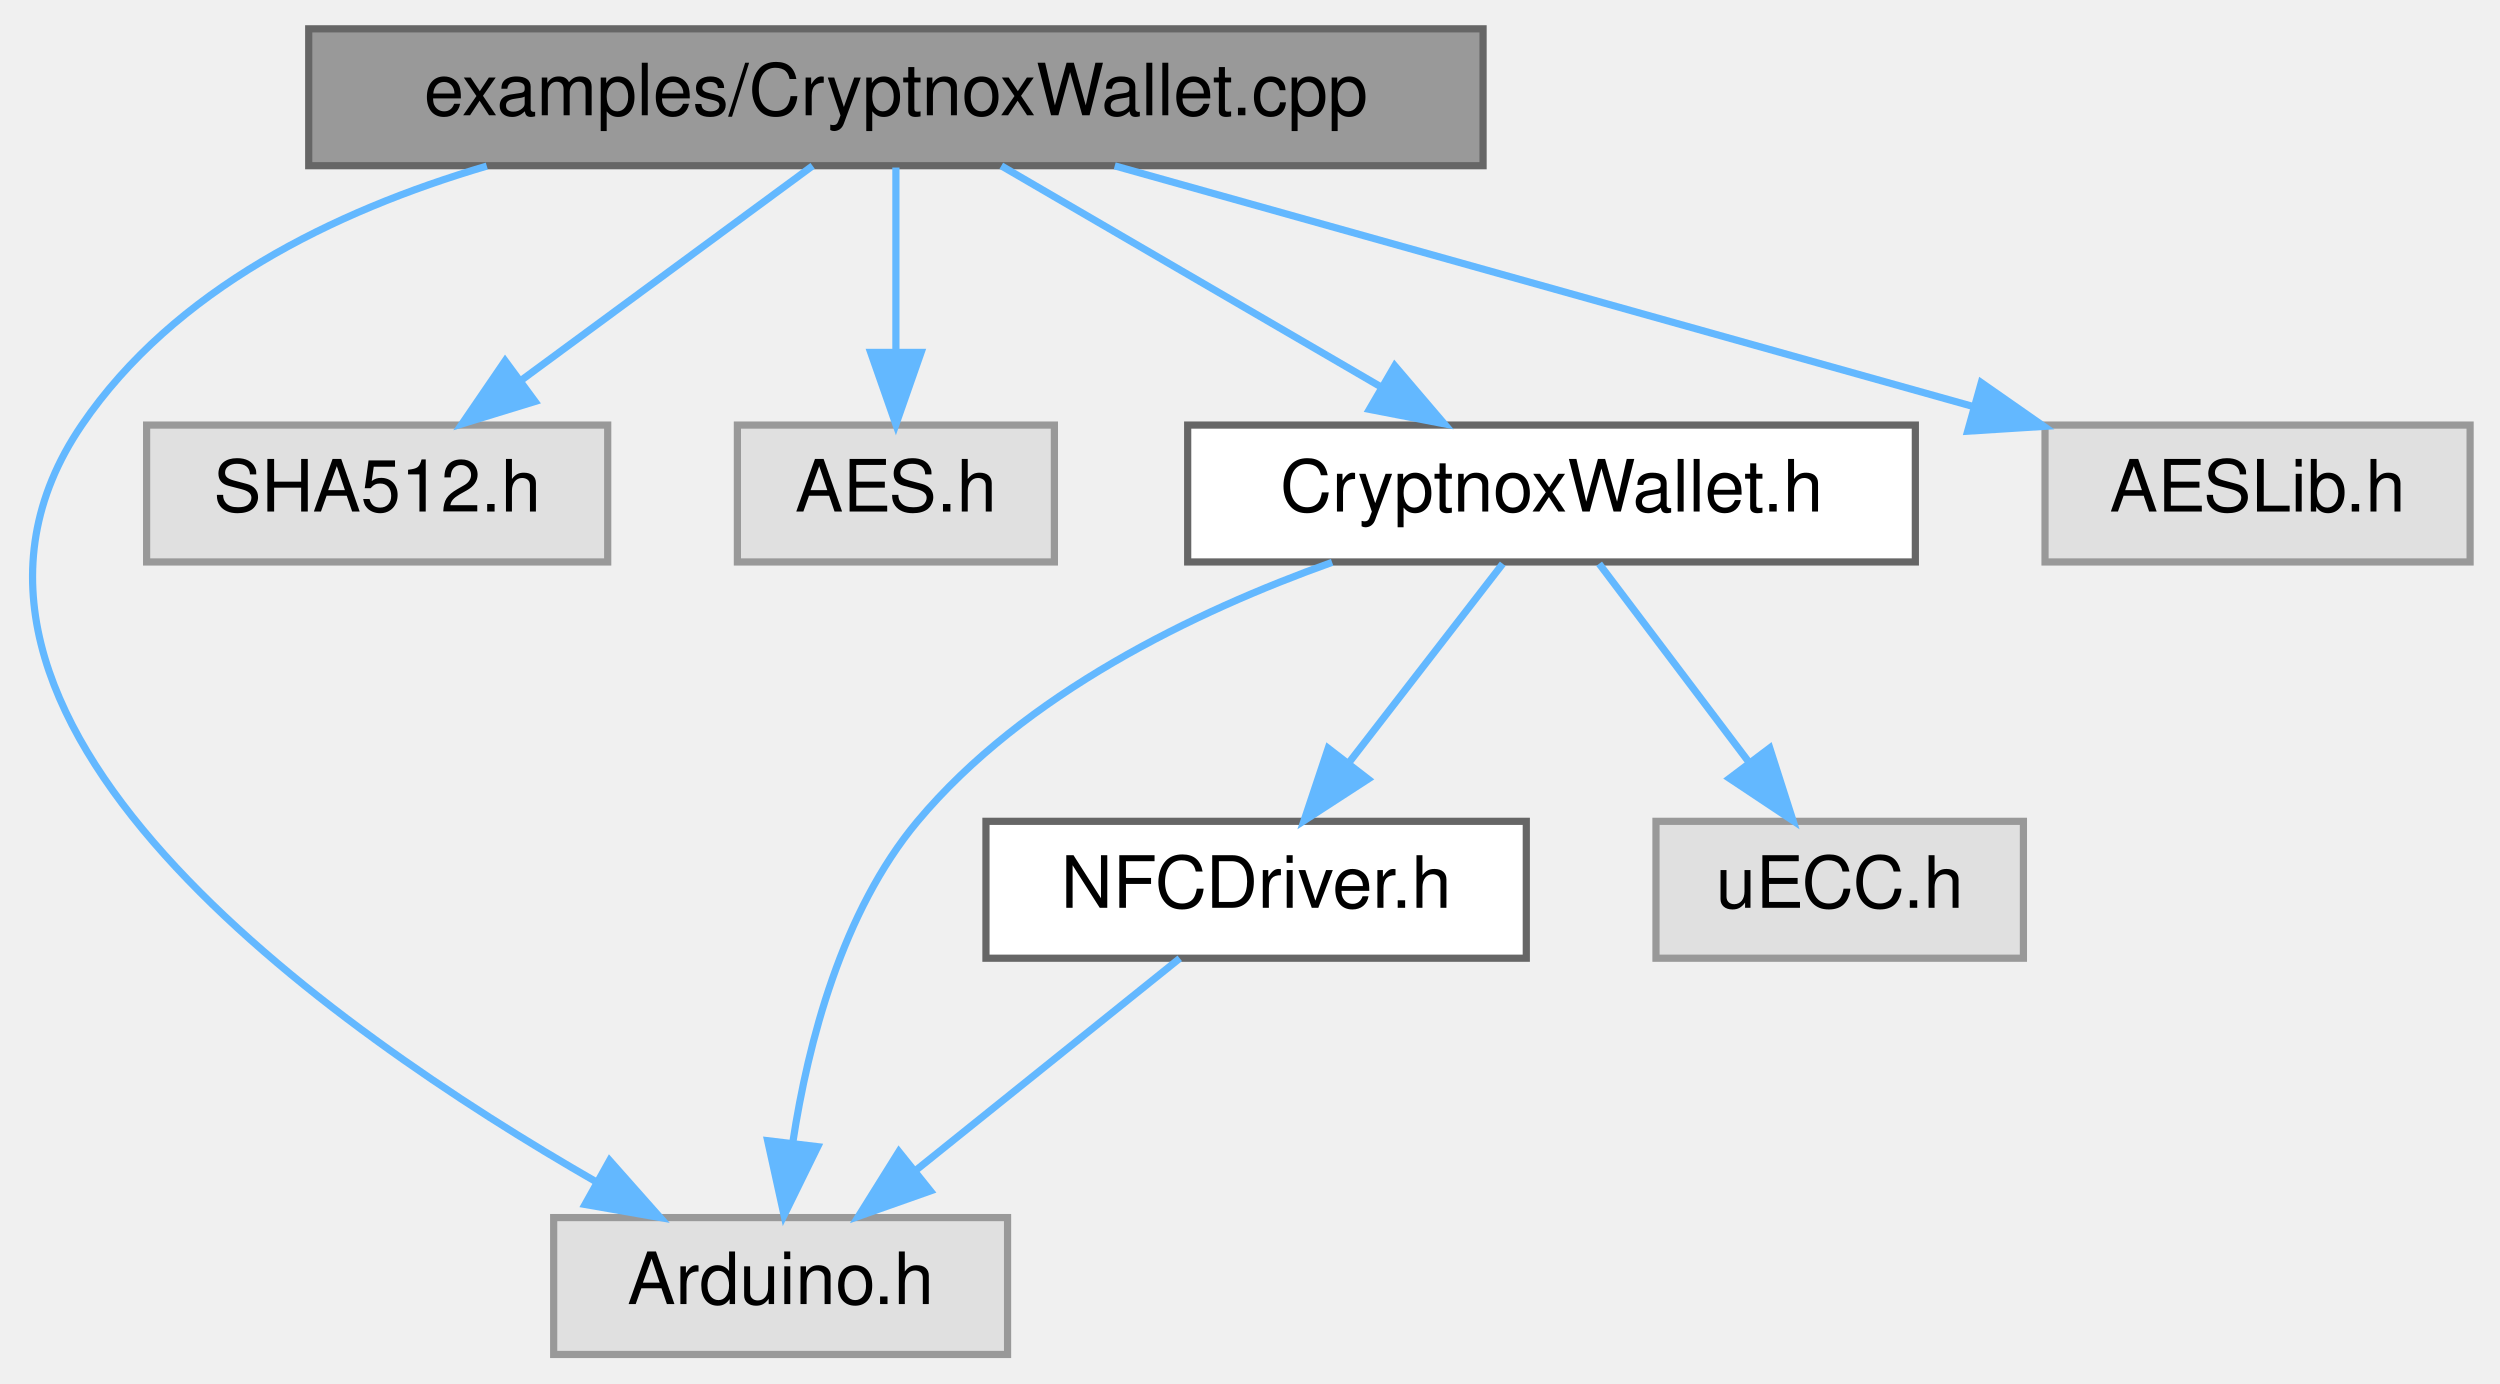
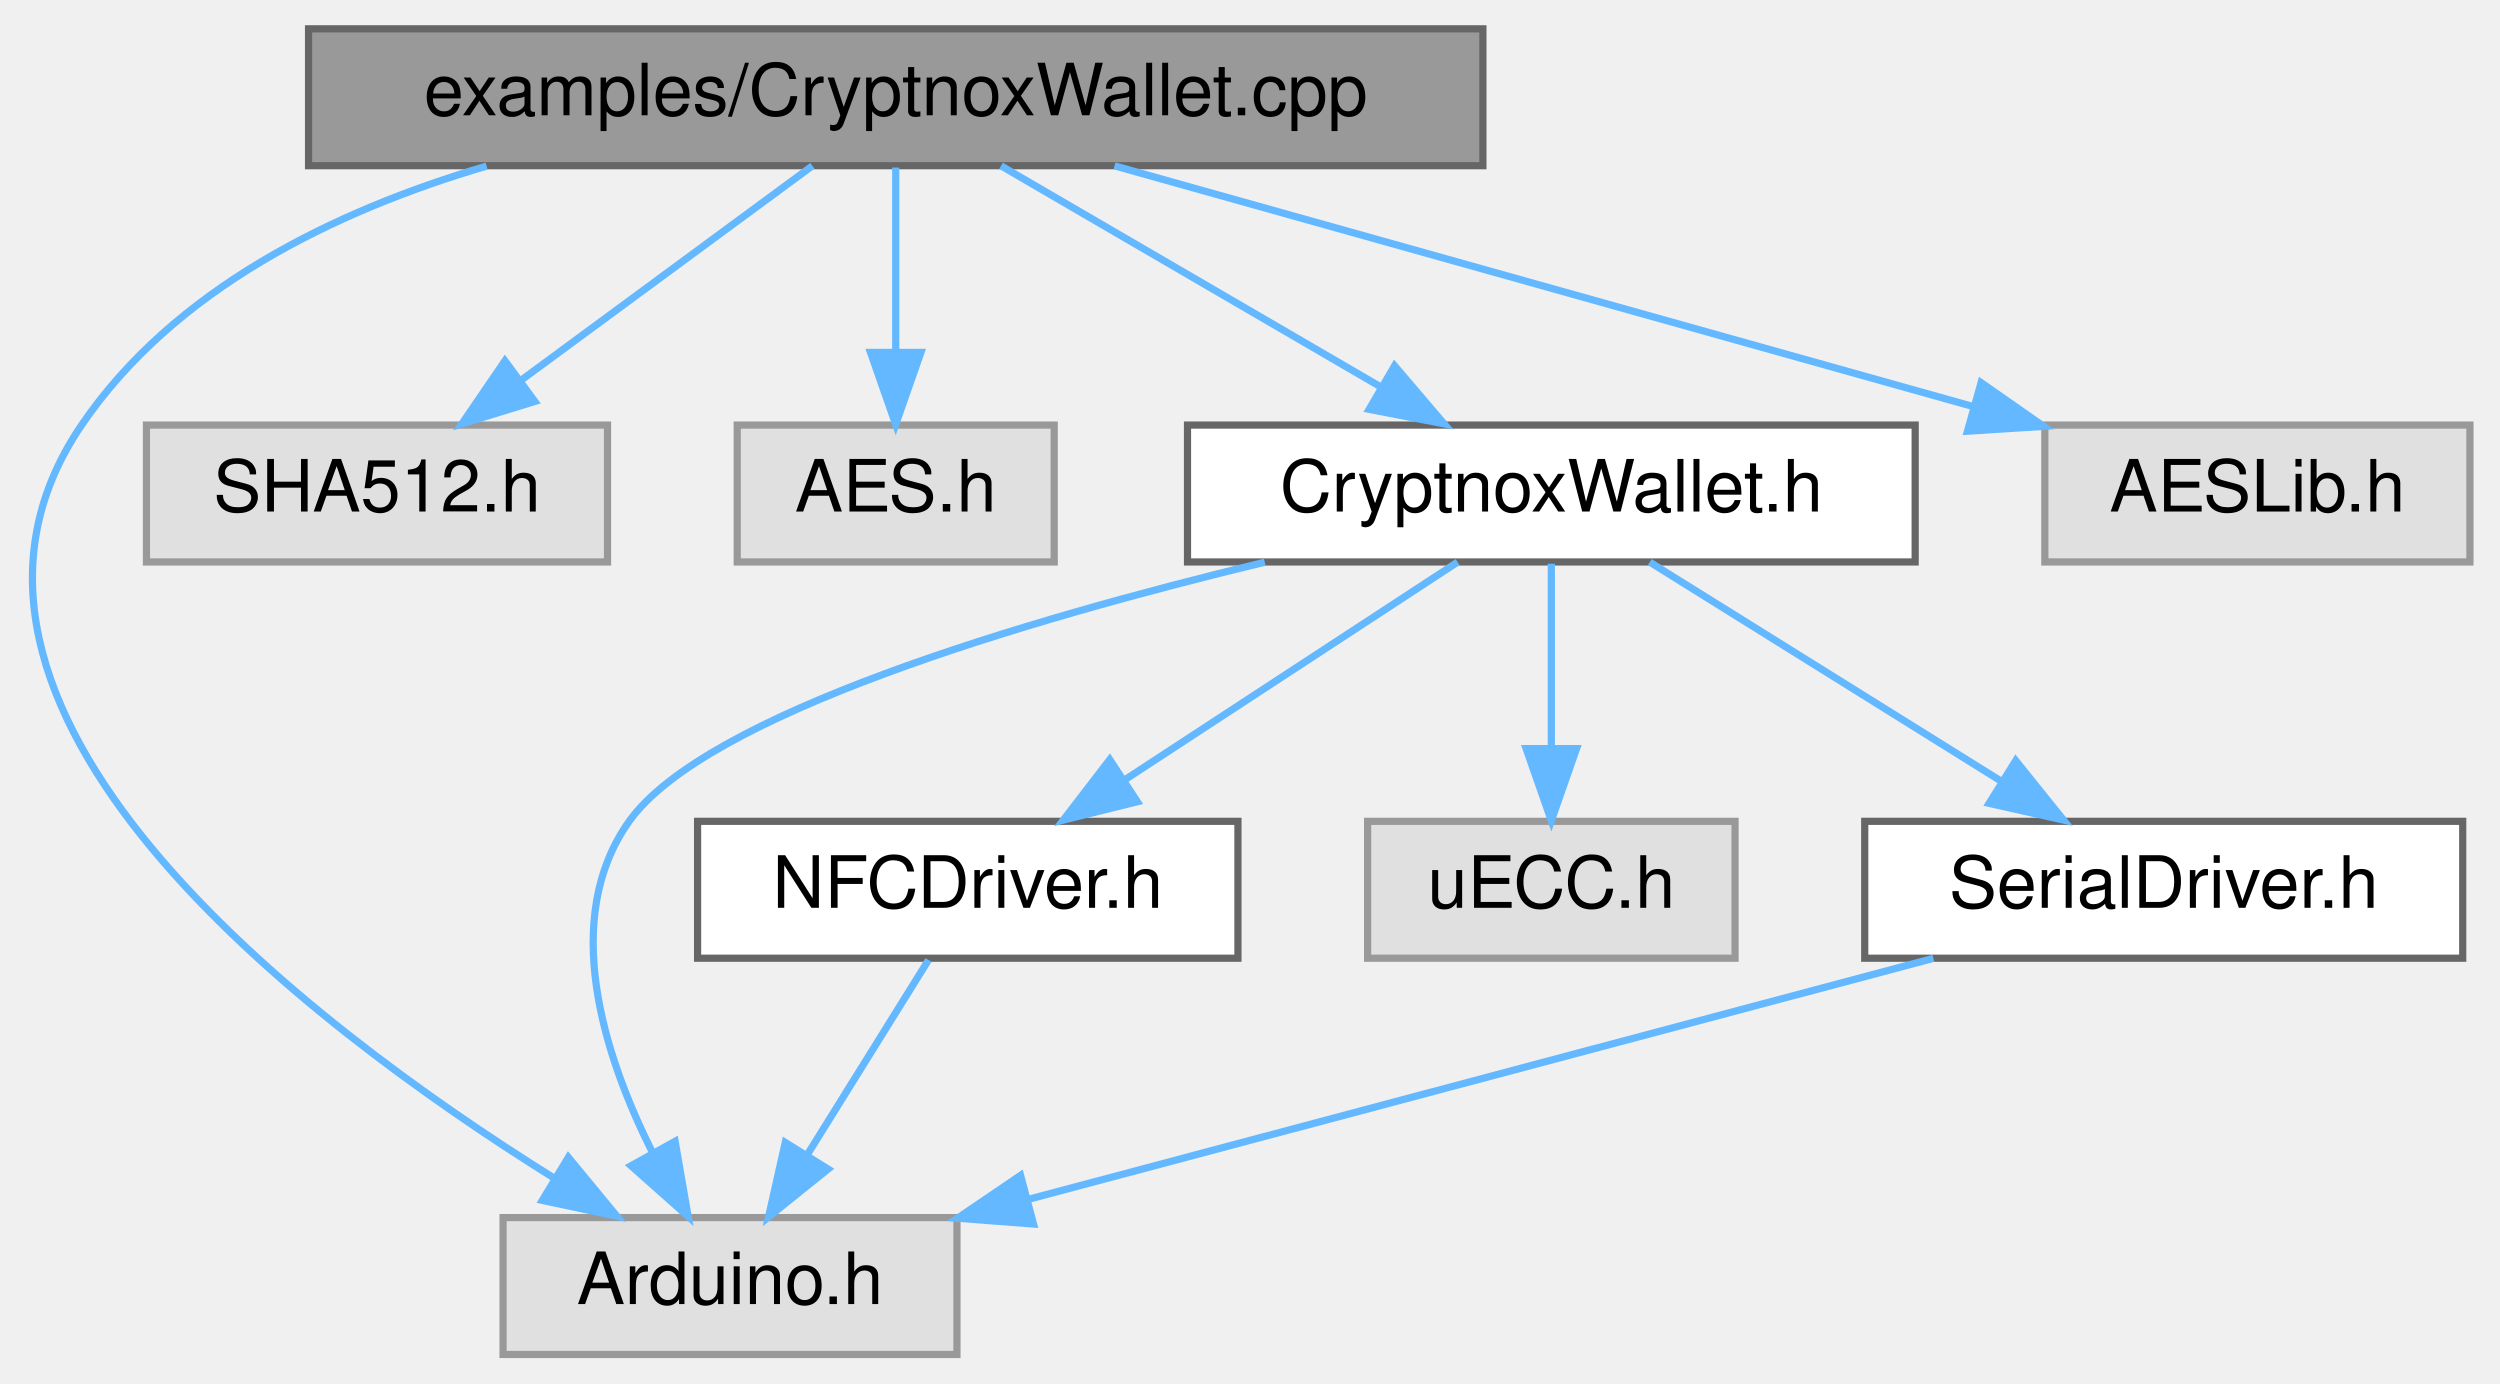
- <svg xmlns="http://www.w3.org/2000/svg" xmlns:xlink="http://www.w3.org/1999/xlink" width="347pt" height="192pt" viewBox="0.00 0.00 346.70 192.00">
+ <svg xmlns="http://www.w3.org/2000/svg" xmlns:xlink="http://www.w3.org/1999/xlink" width="347pt" height="192pt" viewBox="0.00 0.00 346.65 192.00">
  <g id="graph0" class="graph" transform="scale(1 1) rotate(0) translate(4 188)">
    <g id="Node000001" class="node">
      <g id="a_Node000001">
        <a xlink:title=" ">
-           <polygon fill="#999999" stroke="#666666" points="201.7,-184 38.7,-184 38.7,-165 201.7,-165 201.7,-184" />
-           <text text-anchor="middle" x="120.2" y="-172" font-family="Helvetica,sans-Serif" font-size="10.00">examples/CryptnoxWallet.cpp</text>
+           <polygon fill="#999999" stroke="#666666" points="201.65,-184 38.65,-184 38.65,-165 201.65,-165 201.65,-184" />
+           <text text-anchor="middle" x="120.15" y="-172" font-family="Helvetica,sans-Serif" font-size="10.00">examples/CryptnoxWallet.cpp</text>
        </a>
      </g>
    </g>
    <g id="Node000002" class="node">
      <g id="a_Node000002">
        <a xlink:title=" ">
-           <polygon fill="#e0e0e0" stroke="#999999" points="135.7,-19 72.7,-19 72.7,0 135.7,0 135.7,-19" />
-           <text text-anchor="middle" x="104.2" y="-7" font-family="Helvetica,sans-Serif" font-size="10.00">Arduino.h</text>
+           <polygon fill="#e0e0e0" stroke="#999999" points="128.65,-19 65.65,-19 65.65,0 128.65,0 128.65,-19" />
+           <text text-anchor="middle" x="97.15" y="-7" font-family="Helvetica,sans-Serif" font-size="10.00">Arduino.h</text>
        </a>
      </g>
    </g>
    <g id="edge1_Node000001_Node000002" class="edge">
      <g id="a_edge1_Node000001_Node000002">
        <a xlink:title=" ">
-           <path fill="none" stroke="#63b8ff" d="M63.42,-164.95C42.14,-158.68 20.02,-147.82 7.2,-129 -20.25,-88.69 41.46,-45.3 78.64,-23.94" />
-           <polygon fill="#63b8ff" stroke="#63b8ff" points="80.46,-26.93 87.49,-19 77.05,-20.82 80.46,-26.93" />
+           <path fill="none" stroke="#63b8ff" d="M63.37,-164.95C42.08,-158.68 19.97,-147.82 7.15,-129 -19.41,-89.99 37.76,-46.32 72.7,-24.5" />
+           <polygon fill="#63b8ff" stroke="#63b8ff" points="74.71,-27.36 81.45,-19.19 71.09,-21.38 74.71,-27.36" />
        </a>
      </g>
    </g>
    <g id="Node000003" class="node">
      <g id="a_Node000003">
        <a xlink:title=" ">
-           <polygon fill="#e0e0e0" stroke="#999999" points="80.2,-129 16.2,-129 16.2,-110 80.2,-110 80.2,-129" />
-           <text text-anchor="middle" x="48.2" y="-117" font-family="Helvetica,sans-Serif" font-size="10.00">SHA512.h</text>
+           <polygon fill="#e0e0e0" stroke="#999999" points="80.15,-129 16.15,-129 16.15,-110 80.15,-110 80.15,-129" />
+           <text text-anchor="middle" x="48.15" y="-117" font-family="Helvetica,sans-Serif" font-size="10.00">SHA512.h</text>
        </a>
      </g>
    </g>
    <g id="edge2_Node000001_Node000003" class="edge">
      <g id="a_edge2_Node000001_Node000003">
        <a xlink:title=" ">
-           <path fill="none" stroke="#63b8ff" d="M108.64,-164.98C97.78,-157 81.32,-144.88 68.32,-135.31" />
-           <polygon fill="#63b8ff" stroke="#63b8ff" points="70.11,-132.28 59.98,-129.17 65.96,-137.92 70.11,-132.28" />
+           <path fill="none" stroke="#63b8ff" d="M108.58,-164.98C97.73,-157 81.27,-144.88 68.27,-135.31" />
+           <polygon fill="#63b8ff" stroke="#63b8ff" points="70.06,-132.28 59.93,-129.17 65.91,-137.92 70.06,-132.28" />
        </a>
      </g>
    </g>
    <g id="Node000004" class="node">
      <g id="a_Node000004">
        <a xlink:title=" ">
-           <polygon fill="#e0e0e0" stroke="#999999" points="142.2,-129 98.2,-129 98.2,-110 142.2,-110 142.2,-129" />
-           <text text-anchor="middle" x="120.2" y="-117" font-family="Helvetica,sans-Serif" font-size="10.00">AES.h</text>
+           <polygon fill="#e0e0e0" stroke="#999999" points="142.15,-129 98.15,-129 98.15,-110 142.15,-110 142.15,-129" />
+           <text text-anchor="middle" x="120.15" y="-117" font-family="Helvetica,sans-Serif" font-size="10.00">AES.h</text>
        </a>
      </g>
    </g>
    <g id="edge3_Node000001_Node000004" class="edge">
      <g id="a_edge3_Node000001_Node000004">
        <a xlink:title=" ">
-           <path fill="none" stroke="#63b8ff" d="M120.2,-164.75C120.2,-157.8 120.2,-147.85 120.2,-139.13" />
-           <polygon fill="#63b8ff" stroke="#63b8ff" points="123.7,-139.09 120.2,-129.09 116.7,-139.09 123.7,-139.09" />
+           <path fill="none" stroke="#63b8ff" d="M120.15,-164.75C120.15,-157.8 120.15,-147.85 120.15,-139.13" />
+           <polygon fill="#63b8ff" stroke="#63b8ff" points="123.65,-139.09 120.15,-129.09 116.65,-139.09 123.65,-139.09" />
        </a>
      </g>
    </g>
    <g id="Node000005" class="node">
      <g id="a_Node000005">
        <a xlink:href="CryptnoxWallet_8h.html" target="_top" xlink:title=" ">
-           <polygon fill="white" stroke="#666666" points="261.7,-129 160.7,-129 160.7,-110 261.7,-110 261.7,-129" />
-           <text text-anchor="middle" x="211.2" y="-117" font-family="Helvetica,sans-Serif" font-size="10.00">CryptnoxWallet.h</text>
+           <polygon fill="white" stroke="#666666" points="261.65,-129 160.65,-129 160.65,-110 261.65,-110 261.65,-129" />
+           <text text-anchor="middle" x="211.15" y="-117" font-family="Helvetica,sans-Serif" font-size="10.00">CryptnoxWallet.h</text>
        </a>
      </g>
    </g>
    <g id="edge4_Node000001_Node000005" class="edge">
      <g id="a_edge4_Node000001_Node000005">
        <a xlink:title=" ">
-           <path fill="none" stroke="#63b8ff" d="M134.83,-164.98C149.07,-156.69 170.96,-143.94 187.66,-134.22" />
-           <polygon fill="#63b8ff" stroke="#63b8ff" points="189.44,-137.23 196.32,-129.17 185.92,-131.18 189.44,-137.23" />
+           <path fill="none" stroke="#63b8ff" d="M134.77,-164.98C149.02,-156.69 170.9,-143.94 187.6,-134.22" />
+           <polygon fill="#63b8ff" stroke="#63b8ff" points="189.39,-137.23 196.27,-129.17 185.86,-131.18 189.39,-137.23" />
        </a>
      </g>
    </g>
-     <g id="Node000008" class="node">
-       <g id="a_Node000008">
+     <g id="Node000009" class="node">
+       <g id="a_Node000009">
        <a xlink:title=" ">
-           <polygon fill="#e0e0e0" stroke="#999999" points="338.7,-129 279.7,-129 279.7,-110 338.7,-110 338.7,-129" />
-           <text text-anchor="middle" x="309.2" y="-117" font-family="Helvetica,sans-Serif" font-size="10.00">AESLib.h</text>
+           <polygon fill="#e0e0e0" stroke="#999999" points="338.65,-129 279.65,-129 279.65,-110 338.65,-110 338.65,-129" />
+           <text text-anchor="middle" x="309.15" y="-117" font-family="Helvetica,sans-Serif" font-size="10.00">AESLib.h</text>
        </a>
      </g>
    </g>
-     <g id="edge9_Node000001_Node000008" class="edge">
-       <g id="a_edge9_Node000001_Node000008">
+     <g id="edge11_Node000001_Node000009" class="edge">
+       <g id="a_edge11_Node000001_Node000009">
        <a xlink:title=" ">
-           <path fill="none" stroke="#63b8ff" d="M150.57,-164.98C182.86,-155.93 234.07,-141.57 269.53,-131.63" />
-           <polygon fill="#63b8ff" stroke="#63b8ff" points="270.85,-134.89 279.54,-128.82 268.96,-128.15 270.85,-134.89" />
+           <path fill="none" stroke="#63b8ff" d="M150.52,-164.98C182.81,-155.93 234.02,-141.57 269.48,-131.63" />
+           <polygon fill="#63b8ff" stroke="#63b8ff" points="270.8,-134.89 279.49,-128.82 268.91,-128.15 270.8,-134.89" />
        </a>
      </g>
    </g>
    <g id="edge7_Node000005_Node000002" class="edge">
      <g id="a_edge7_Node000005_Node000002">
        <a xlink:title=" ">
-           <path fill="none" stroke="#63b8ff" d="M180.75,-109.95C161.7,-103.13 138.03,-91.73 123.2,-74 112.71,-61.45 108.01,-43.25 105.91,-29.55" />
-           <polygon fill="#63b8ff" stroke="#63b8ff" points="109.35,-28.84 104.68,-19.32 102.4,-29.67 109.35,-28.84" />
+           <path fill="none" stroke="#63b8ff" d="M171.38,-109.97C137.84,-101.87 93.65,-88.76 83.15,-74 73.57,-60.53 79.54,-41.69 86.39,-28.03" />
+           <polygon fill="#63b8ff" stroke="#63b8ff" points="89.53,-29.59 91.34,-19.15 83.41,-26.19 89.53,-29.59" />
        </a>
      </g>
    </g>
    <g id="Node000006" class="node">
      <g id="a_Node000006">
        <a xlink:href="NFCDriver_8h.html" target="_top" xlink:title=" ">
-           <polygon fill="white" stroke="#666666" points="207.7,-74 132.7,-74 132.7,-55 207.7,-55 207.7,-74" />
-           <text text-anchor="middle" x="170.2" y="-62" font-family="Helvetica,sans-Serif" font-size="10.00">NFCDriver.h</text>
+           <polygon fill="white" stroke="#666666" points="167.65,-74 92.65,-74 92.65,-55 167.65,-55 167.65,-74" />
+           <text text-anchor="middle" x="130.15" y="-62" font-family="Helvetica,sans-Serif" font-size="10.00">NFCDriver.h</text>
        </a>
      </g>
    </g>
    <g id="edge5_Node000005_Node000006" class="edge">
      <g id="a_edge5_Node000005_Node000006">
        <a xlink:title=" ">
-           <path fill="none" stroke="#63b8ff" d="M204.43,-109.75C198.64,-102.26 190.15,-91.28 183.07,-82.13" />
-           <polygon fill="#63b8ff" stroke="#63b8ff" points="185.74,-79.86 176.85,-74.09 180.2,-84.14 185.74,-79.86" />
+           <path fill="none" stroke="#63b8ff" d="M198.14,-109.98C185.7,-101.84 166.7,-89.41 151.94,-79.76" />
+           <polygon fill="#63b8ff" stroke="#63b8ff" points="153.69,-76.72 143.4,-74.17 149.86,-82.57 153.69,-76.72" />
        </a>
      </g>
    </g>
    <g id="Node000007" class="node">
      <g id="a_Node000007">
        <a xlink:title=" ">
-           <polygon fill="#e0e0e0" stroke="#999999" points="276.7,-74 225.7,-74 225.7,-55 276.7,-55 276.7,-74" />
-           <text text-anchor="middle" x="251.2" y="-62" font-family="Helvetica,sans-Serif" font-size="10.00">uECC.h</text>
+           <polygon fill="#e0e0e0" stroke="#999999" points="236.65,-74 185.65,-74 185.65,-55 236.65,-55 236.65,-74" />
+           <text text-anchor="middle" x="211.15" y="-62" font-family="Helvetica,sans-Serif" font-size="10.00">uECC.h</text>
        </a>
      </g>
    </g>
    <g id="edge8_Node000005_Node000007" class="edge">
      <g id="a_edge8_Node000005_Node000007">
        <a xlink:title=" ">
-           <path fill="none" stroke="#63b8ff" d="M217.81,-109.75C223.46,-102.26 231.75,-91.28 238.66,-82.13" />
-           <polygon fill="#63b8ff" stroke="#63b8ff" points="241.49,-84.18 244.72,-74.09 235.9,-79.96 241.49,-84.18" />
+           <path fill="none" stroke="#63b8ff" d="M211.15,-109.75C211.15,-102.8 211.15,-92.85 211.15,-84.13" />
+           <polygon fill="#63b8ff" stroke="#63b8ff" points="214.65,-84.09 211.15,-74.09 207.65,-84.09 214.65,-84.09" />
+         </a>
+       </g>
+     </g>
+     <g id="Node000008" class="node">
+       <g id="a_Node000008">
+         <a xlink:href="SerialDriver_8h.html" target="_top" xlink:title=" ">
+           <polygon fill="white" stroke="#666666" points="337.65,-74 254.65,-74 254.65,-55 337.65,-55 337.65,-74" />
+           <text text-anchor="middle" x="296.15" y="-62" font-family="Helvetica,sans-Serif" font-size="10.00">SerialDriver.h</text>
+         </a>
+       </g>
+     </g>
+     <g id="edge9_Node000005_Node000008" class="edge">
+       <g id="a_edge9_Node000005_Node000008">
+         <a xlink:title=" ">
+           <path fill="none" stroke="#63b8ff" d="M224.81,-109.98C237.99,-101.77 258.18,-89.18 273.72,-79.49" />
+           <polygon fill="#63b8ff" stroke="#63b8ff" points="275.61,-82.43 282.25,-74.17 271.91,-76.49 275.61,-82.43" />
        </a>
      </g>
    </g>
    <g id="edge6_Node000006_Node000002" class="edge">
      <g id="a_edge6_Node000006_Node000002">
        <a xlink:title=" ">
-           <path fill="none" stroke="#63b8ff" d="M159.6,-54.98C149.75,-47.07 134.85,-35.11 122.99,-25.58" />
-           <polygon fill="#63b8ff" stroke="#63b8ff" points="124.99,-22.7 115,-19.17 120.61,-28.16 124.99,-22.7" />
+           <path fill="none" stroke="#63b8ff" d="M124.7,-54.75C120.14,-47.42 113.48,-36.73 107.86,-27.7" />
+           <polygon fill="#63b8ff" stroke="#63b8ff" points="110.76,-25.73 102.5,-19.09 104.82,-29.43 110.76,-25.73" />
+         </a>
+       </g>
+     </g>
+     <g id="edge10_Node000008_Node000002" class="edge">
+       <g id="a_edge10_Node000008_Node000002">
+         <a xlink:title=" ">
+           <path fill="none" stroke="#63b8ff" d="M264.18,-54.98C230.14,-45.92 176.12,-31.53 138.78,-21.59" />
+           <polygon fill="#63b8ff" stroke="#63b8ff" points="139.28,-18.1 128.72,-18.91 137.48,-24.86 139.28,-18.1" />
        </a>
      </g>
    </g>
  </g>
</svg>
